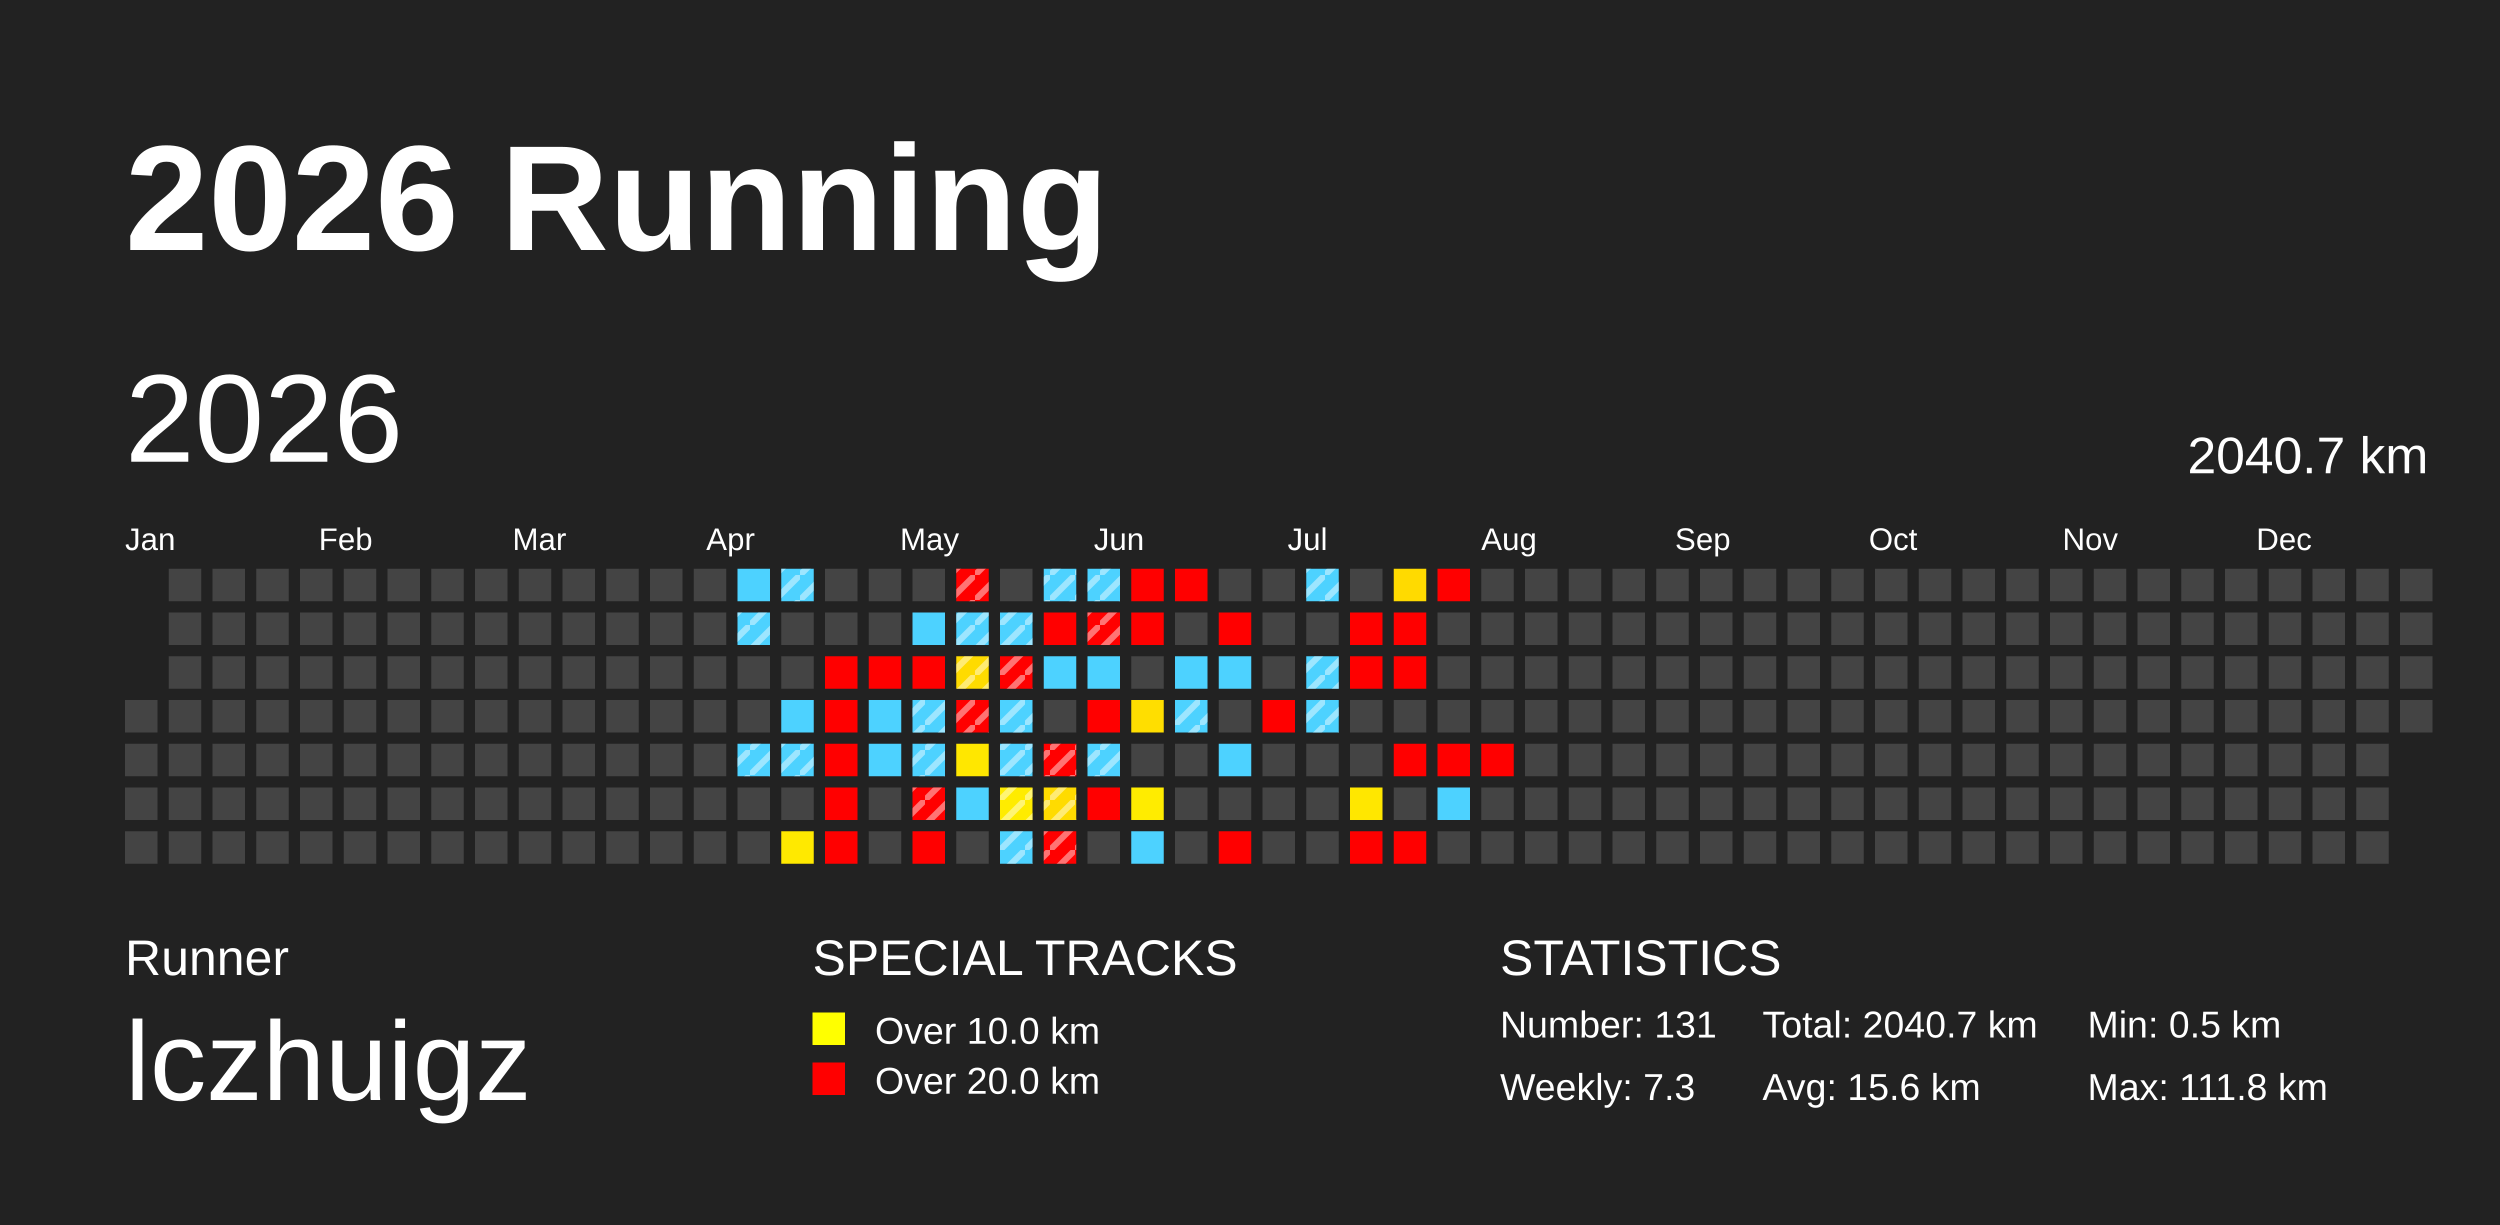
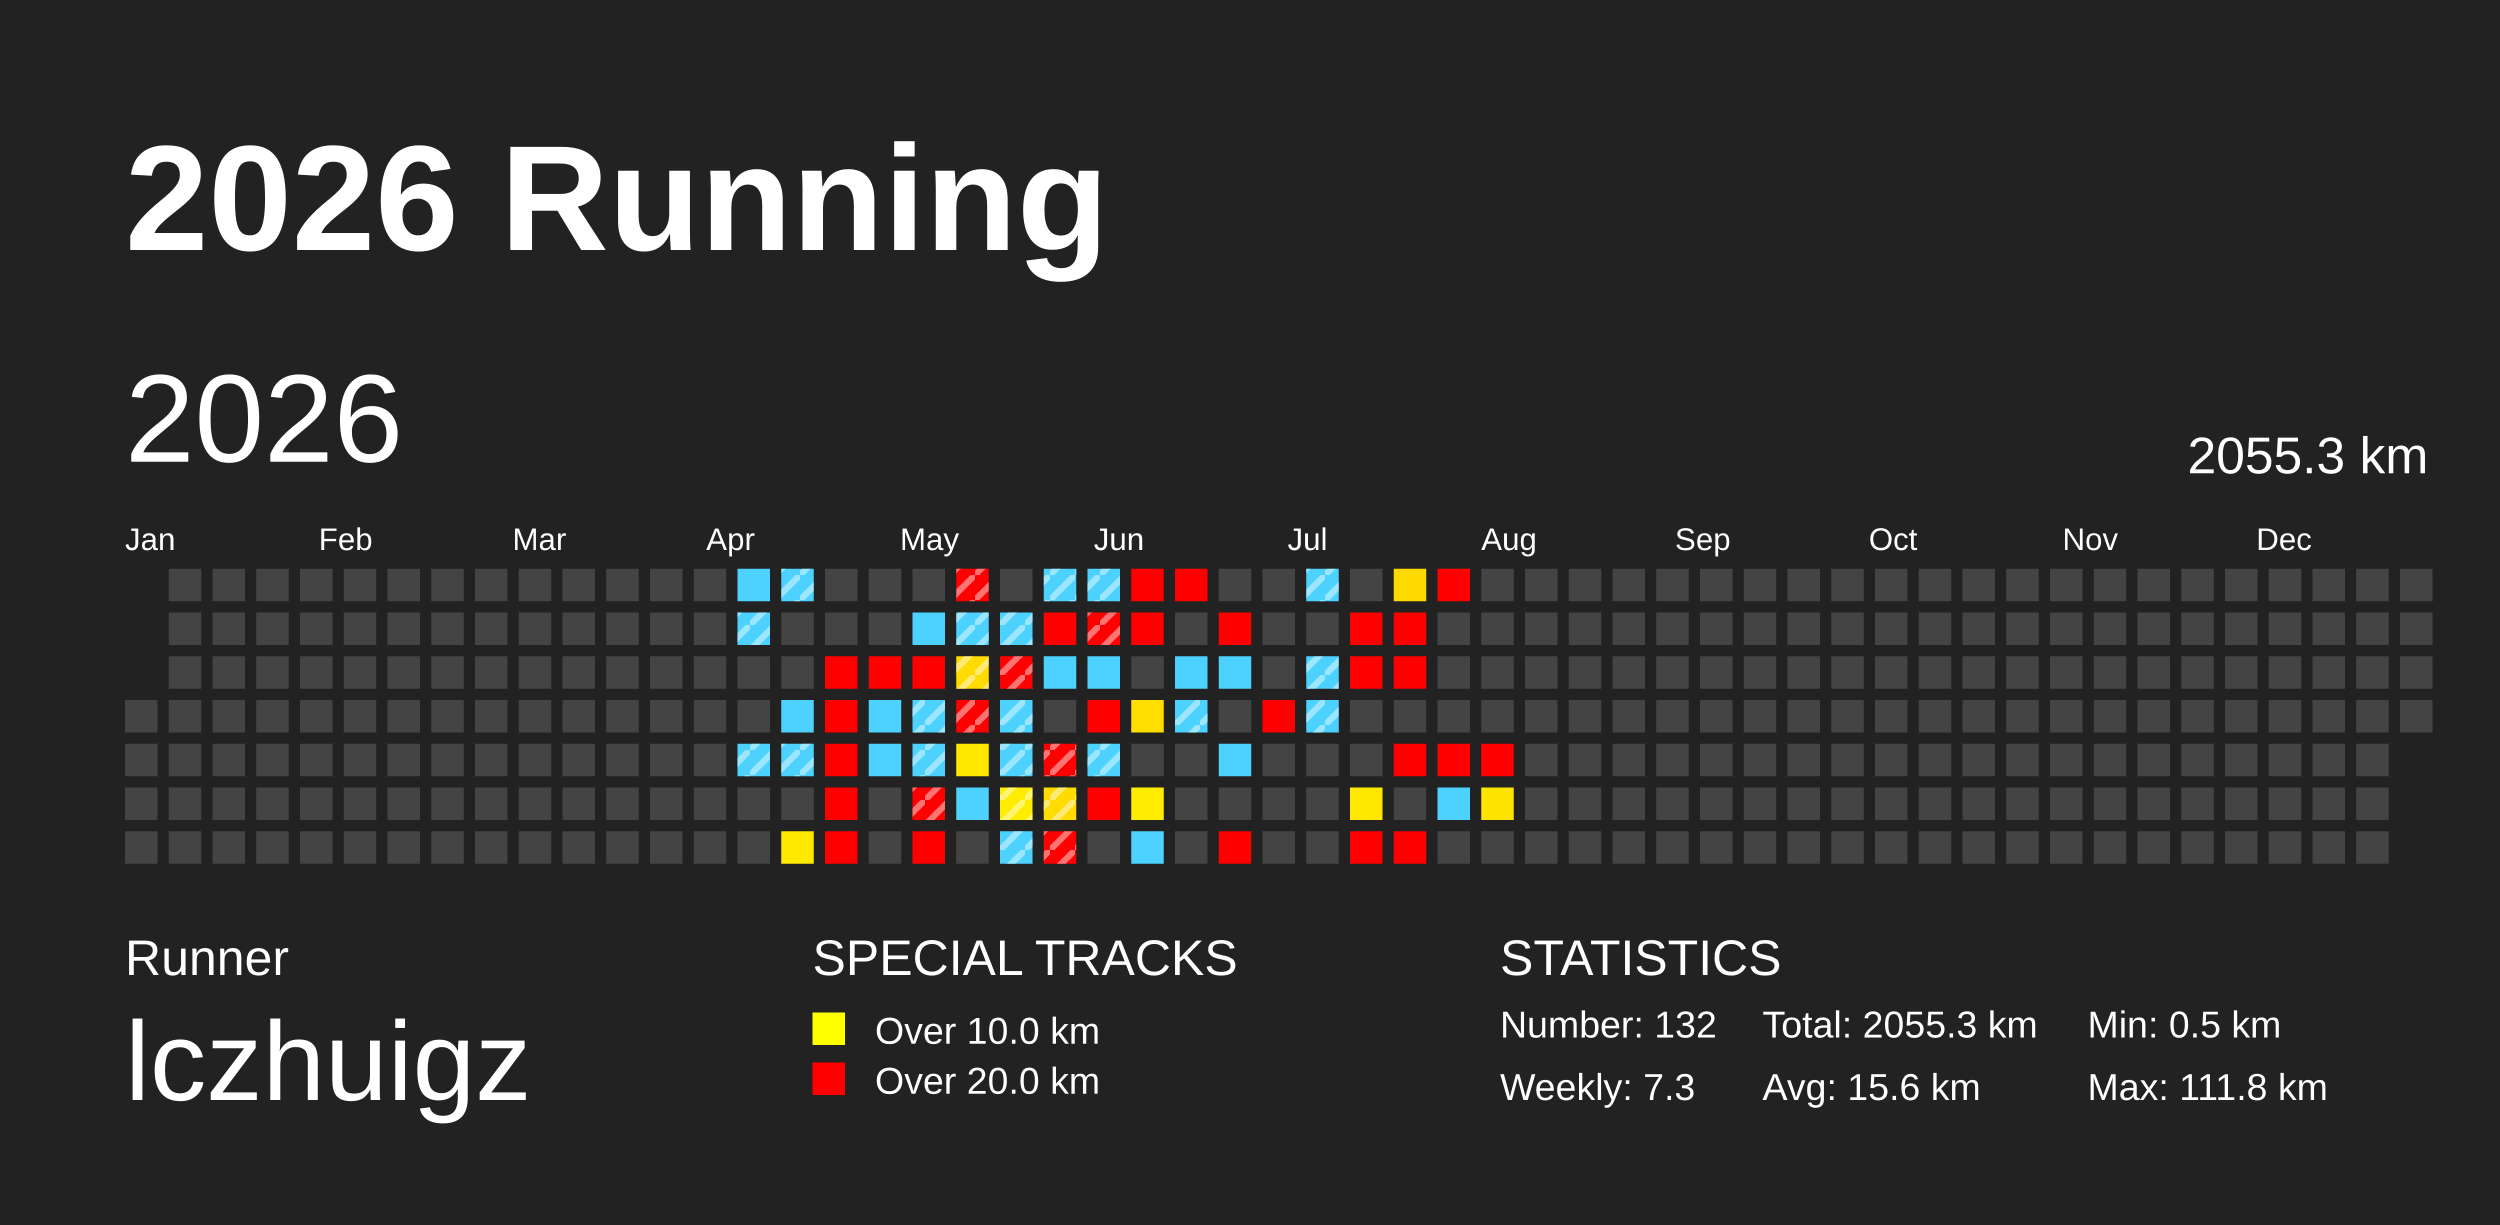
<svg xmlns="http://www.w3.org/2000/svg" baseProfile="full" height="98mm" version="1.1" viewBox="0,0,200,98" width="200mm">
  <defs>
    <pattern height="2" id="indoor-stripe" patternUnits="userSpaceOnUse" width="2">
      <line stroke="white" stroke-opacity="0.45" stroke-width="0.5" x1="0" x2="2" y1="2" y2="0" />
    </pattern>
  </defs>
  <rect fill="#222222" height="98" width="200" x="0" y="0" />
  <text fill="#FFFFFF" style="font-size:12px; font-family:Arial; font-weight:bold;" x="10" y="20">2026 Running</text>
  <text fill="#FFFFFF" style="font-size:4px; font-family:Arial" x="10" y="78">Runner</text>
  <text fill="#FFFFFF" style="font-size:9px; font-family:Arial" x="10" y="88">lczhuigz</text>
  <text fill="#FFFFFF" style="font-size:4px; font-family:Arial" x="65" y="78">SPECIAL TRACKS</text>
  <rect fill="yellow" height="2.6" width="2.6" x="65" y="81" />
  <text fill="#FFFFFF" style="font-size:3px; font-family:Arial" x="70" y="83.5">Over 10.0 km</text>
  <rect fill="red" height="2.6" width="2.6" x="65" y="85" />
  <text fill="#FFFFFF" style="font-size:3px; font-family:Arial" x="70" y="87.5">Over 20.0 km</text>
  <text fill="#FFFFFF" style="font-size:4px; font-family:Arial" x="120" y="78">STATISTICS</text>
-   <text fill="#FFFFFF" style="font-size:3px; font-family:Arial" x="120" y="83">Number: 131</text>
+   <text fill="#FFFFFF" style="font-size:3px; font-family:Arial" x="120" y="83">Number: 132</text>
  <text fill="#FFFFFF" style="font-size:3px; font-family:Arial" x="120" y="88">Weekly: 7.3</text>
-   <text fill="#FFFFFF" style="font-size:3px; font-family:Arial" x="141" y="83">Total: 2040.7 km</text>
+   <text fill="#FFFFFF" style="font-size:3px; font-family:Arial" x="141" y="83">Total: 2055.3 km</text>
  <text fill="#FFFFFF" style="font-size:3px; font-family:Arial" x="141" y="88">Avg: 15.6 km</text>
  <text fill="#FFFFFF" style="font-size:3px; font-family:Arial" x="167" y="83">Min: 0.5 km</text>
  <text fill="#FFFFFF" style="font-size:3px; font-family:Arial" x="167" y="88">Max: 111.8 km</text>
  <text dominant-baseline="hanging" fill="#FFFFFF" style="font-size:10.0px; font-family:Arial;" x="10" y="30">2026</text>
-   <text dominant-baseline="hanging" fill="#FFFFFF" style="font-size:4.125px; font-family:Arial;" x="175" y="35">2040.7 km</text>
+   <text dominant-baseline="hanging" fill="#FFFFFF" style="font-size:4.125px; font-family:Arial;" x="175" y="35">2055.3 km</text>
  <text fill="#FFFFFF" style="font-size:2.5px; font-family:Arial" x="10.0" y="44">Jan</text>
  <text fill="#FFFFFF" style="font-size:2.5px; font-family:Arial" x="25.5" y="44">Feb</text>
  <text fill="#FFFFFF" style="font-size:2.5px; font-family:Arial" x="41.0" y="44">Mar</text>
  <text fill="#FFFFFF" style="font-size:2.5px; font-family:Arial" x="56.5" y="44">Apr</text>
  <text fill="#FFFFFF" style="font-size:2.5px; font-family:Arial" x="72.0" y="44">May</text>
  <text fill="#FFFFFF" style="font-size:2.5px; font-family:Arial" x="87.5" y="44">Jun</text>
  <text fill="#FFFFFF" style="font-size:2.5px; font-family:Arial" x="103.0" y="44">Jul</text>
  <text fill="#FFFFFF" style="font-size:2.5px; font-family:Arial" x="118.5" y="44">Aug</text>
  <text fill="#FFFFFF" style="font-size:2.5px; font-family:Arial" x="134.0" y="44">Sep</text>
  <text fill="#FFFFFF" style="font-size:2.5px; font-family:Arial" x="149.5" y="44">Oct</text>
  <text fill="#FFFFFF" style="font-size:2.5px; font-family:Arial" x="165.0" y="44">Nov</text>
  <text fill="#FFFFFF" style="font-size:2.5px; font-family:Arial" x="180.5" y="44">Dec</text>
  <rect fill="#444444" height="2.6" width="2.6" x="10.0" y="56.0" />
  <rect fill="#444444" height="2.6" width="2.6" x="10.0" y="59.5" />
  <rect fill="#444444" height="2.6" width="2.6" x="10.0" y="63.0" />
  <rect fill="#444444" height="2.6" width="2.6" x="10.0" y="66.5" />
  <rect fill="#444444" height="2.6" width="2.6" x="13.5" y="45.5" />
  <rect fill="#444444" height="2.6" width="2.6" x="13.5" y="49.0" />
  <rect fill="#444444" height="2.6" width="2.6" x="13.5" y="52.5" />
  <rect fill="#444444" height="2.6" width="2.6" x="13.5" y="56.0" />
  <rect fill="#444444" height="2.6" width="2.6" x="13.5" y="59.5" />
  <rect fill="#444444" height="2.6" width="2.6" x="13.5" y="63.0" />
  <rect fill="#444444" height="2.6" width="2.6" x="13.5" y="66.5" />
  <rect fill="#444444" height="2.6" width="2.6" x="17.0" y="45.5" />
  <rect fill="#444444" height="2.6" width="2.6" x="17.0" y="49.0" />
  <rect fill="#444444" height="2.6" width="2.6" x="17.0" y="52.5" />
  <rect fill="#444444" height="2.6" width="2.6" x="17.0" y="56.0" />
  <rect fill="#444444" height="2.6" width="2.6" x="17.0" y="59.5" />
  <rect fill="#444444" height="2.6" width="2.6" x="17.0" y="63.0" />
  <rect fill="#444444" height="2.6" width="2.6" x="17.0" y="66.5" />
  <rect fill="#444444" height="2.6" width="2.6" x="20.5" y="45.5" />
  <rect fill="#444444" height="2.6" width="2.6" x="20.5" y="49.0" />
  <rect fill="#444444" height="2.6" width="2.6" x="20.5" y="52.5" />
  <rect fill="#444444" height="2.6" width="2.6" x="20.5" y="56.0" />
  <rect fill="#444444" height="2.6" width="2.6" x="20.5" y="59.5" />
  <rect fill="#444444" height="2.6" width="2.6" x="20.5" y="63.0" />
  <rect fill="#444444" height="2.6" width="2.6" x="20.5" y="66.5" />
  <rect fill="#444444" height="2.6" width="2.6" x="24.0" y="45.5" />
  <rect fill="#444444" height="2.6" width="2.6" x="24.0" y="49.0" />
  <rect fill="#444444" height="2.6" width="2.6" x="24.0" y="52.5" />
  <rect fill="#444444" height="2.6" width="2.6" x="24.0" y="56.0" />
  <rect fill="#444444" height="2.6" width="2.6" x="24.0" y="59.5" />
  <rect fill="#444444" height="2.6" width="2.6" x="24.0" y="63.0" />
  <rect fill="#444444" height="2.6" width="2.6" x="24.0" y="66.5" />
  <rect fill="#444444" height="2.6" width="2.6" x="27.5" y="45.5" />
  <rect fill="#444444" height="2.6" width="2.6" x="27.5" y="49.0" />
  <rect fill="#444444" height="2.6" width="2.6" x="27.5" y="52.5" />
  <rect fill="#444444" height="2.6" width="2.6" x="27.5" y="56.0" />
  <rect fill="#444444" height="2.6" width="2.6" x="27.5" y="59.5" />
  <rect fill="#444444" height="2.6" width="2.6" x="27.5" y="63.0" />
  <rect fill="#444444" height="2.6" width="2.6" x="27.5" y="66.5" />
  <rect fill="#444444" height="2.6" width="2.6" x="31.0" y="45.5" />
  <rect fill="#444444" height="2.6" width="2.6" x="31.0" y="49.0" />
  <rect fill="#444444" height="2.6" width="2.6" x="31.0" y="52.5" />
  <rect fill="#444444" height="2.6" width="2.6" x="31.0" y="56.0" />
  <rect fill="#444444" height="2.6" width="2.6" x="31.0" y="59.5" />
  <rect fill="#444444" height="2.6" width="2.6" x="31.0" y="63.0" />
  <rect fill="#444444" height="2.6" width="2.6" x="31.0" y="66.5" />
  <rect fill="#444444" height="2.6" width="2.6" x="34.5" y="45.5" />
  <rect fill="#444444" height="2.6" width="2.6" x="34.5" y="49.0" />
  <rect fill="#444444" height="2.6" width="2.6" x="34.5" y="52.5" />
  <rect fill="#444444" height="2.6" width="2.6" x="34.5" y="56.0" />
  <rect fill="#444444" height="2.6" width="2.6" x="34.5" y="59.5" />
  <rect fill="#444444" height="2.6" width="2.6" x="34.5" y="63.0" />
  <rect fill="#444444" height="2.6" width="2.6" x="34.5" y="66.5" />
  <rect fill="#444444" height="2.6" width="2.6" x="38.0" y="45.5" />
  <rect fill="#444444" height="2.6" width="2.6" x="38.0" y="49.0" />
  <rect fill="#444444" height="2.6" width="2.6" x="38.0" y="52.5" />
  <rect fill="#444444" height="2.6" width="2.6" x="38.0" y="56.0" />
  <rect fill="#444444" height="2.6" width="2.6" x="38.0" y="59.5" />
  <rect fill="#444444" height="2.6" width="2.6" x="38.0" y="63.0" />
  <rect fill="#444444" height="2.6" width="2.6" x="38.0" y="66.5" />
  <rect fill="#444444" height="2.6" width="2.6" x="41.5" y="45.5" />
  <rect fill="#444444" height="2.6" width="2.6" x="41.5" y="49.0" />
  <rect fill="#444444" height="2.6" width="2.6" x="41.5" y="52.5" />
  <rect fill="#444444" height="2.6" width="2.6" x="41.5" y="56.0" />
  <rect fill="#444444" height="2.6" width="2.6" x="41.5" y="59.5" />
  <rect fill="#444444" height="2.6" width="2.6" x="41.5" y="63.0" />
  <rect fill="#444444" height="2.6" width="2.6" x="41.5" y="66.5" />
  <rect fill="#444444" height="2.6" width="2.6" x="45.0" y="45.5" />
  <rect fill="#444444" height="2.6" width="2.6" x="45.0" y="49.0" />
  <rect fill="#444444" height="2.6" width="2.6" x="45.0" y="52.5" />
  <rect fill="#444444" height="2.6" width="2.6" x="45.0" y="56.0" />
  <rect fill="#444444" height="2.6" width="2.6" x="45.0" y="59.5" />
  <rect fill="#444444" height="2.6" width="2.6" x="45.0" y="63.0" />
  <rect fill="#444444" height="2.6" width="2.6" x="45.0" y="66.5" />
  <rect fill="#444444" height="2.6" width="2.6" x="48.5" y="45.5" />
  <rect fill="#444444" height="2.6" width="2.6" x="48.5" y="49.0" />
  <rect fill="#444444" height="2.6" width="2.6" x="48.5" y="52.5" />
  <rect fill="#444444" height="2.6" width="2.6" x="48.5" y="56.0" />
  <rect fill="#444444" height="2.6" width="2.6" x="48.5" y="59.5" />
  <rect fill="#444444" height="2.6" width="2.6" x="48.5" y="63.0" />
  <rect fill="#444444" height="2.6" width="2.6" x="48.5" y="66.5" />
  <rect fill="#444444" height="2.6" width="2.6" x="52.0" y="45.5" />
  <rect fill="#444444" height="2.6" width="2.6" x="52.0" y="49.0" />
  <rect fill="#444444" height="2.6" width="2.6" x="52.0" y="52.5" />
  <rect fill="#444444" height="2.6" width="2.6" x="52.0" y="56.0" />
  <rect fill="#444444" height="2.6" width="2.6" x="52.0" y="59.5" />
  <rect fill="#444444" height="2.6" width="2.6" x="52.0" y="63.0" />
  <rect fill="#444444" height="2.6" width="2.6" x="52.0" y="66.5" />
  <rect fill="#444444" height="2.6" width="2.6" x="55.5" y="45.5" />
  <rect fill="#444444" height="2.6" width="2.6" x="55.5" y="49.0" />
  <rect fill="#444444" height="2.6" width="2.6" x="55.5" y="52.5" />
  <rect fill="#444444" height="2.6" width="2.6" x="55.5" y="56.0" />
  <rect fill="#444444" height="2.6" width="2.6" x="55.5" y="59.5" />
  <rect fill="#444444" height="2.6" width="2.6" x="55.5" y="63.0" />
  <rect fill="#444444" height="2.6" width="2.6" x="55.5" y="66.5" />
  <rect fill="#4dd2ff" height="2.6" width="2.6" x="59.0" y="45.5" />
  <rect fill="#4dd2ff" height="2.6" width="2.6" x="59.0" y="49.0" />
  <rect fill="url(#indoor-stripe)" height="2.6" style="pointer-events: none;" width="2.6" x="59.0" y="49.0" />
  <rect fill="#444444" height="2.6" width="2.6" x="59.0" y="52.5" />
  <rect fill="#444444" height="2.6" width="2.6" x="59.0" y="56.0" />
  <rect fill="#4dd2ff" height="2.6" width="2.6" x="59.0" y="59.5" />
  <rect fill="url(#indoor-stripe)" height="2.6" style="pointer-events: none;" width="2.6" x="59.0" y="59.5" />
  <rect fill="#444444" height="2.6" width="2.6" x="59.0" y="63.0" />
  <rect fill="#444444" height="2.6" width="2.6" x="59.0" y="66.5" />
  <rect fill="#4dd2ff" height="2.6" width="2.6" x="62.5" y="45.5" />
  <rect fill="url(#indoor-stripe)" height="2.6" style="pointer-events: none;" width="2.6" x="62.5" y="45.5" />
  <rect fill="#444444" height="2.6" width="2.6" x="62.5" y="49.0" />
  <rect fill="#444444" height="2.6" width="2.6" x="62.5" y="52.5" />
  <rect fill="#4dd2ff" height="2.6" width="2.6" x="62.5" y="56.0" />
  <rect fill="#4dd2ff" height="2.6" width="2.6" x="62.5" y="59.5" />
  <rect fill="url(#indoor-stripe)" height="2.6" style="pointer-events: none;" width="2.6" x="62.5" y="59.5" />
  <rect fill="#444444" height="2.6" width="2.6" x="62.5" y="63.0" />
  <rect fill="#ffe900" height="2.6" width="2.6" x="62.5" y="66.5" />
  <rect fill="#444444" height="2.6" width="2.6" x="66.0" y="45.5" />
  <rect fill="#444444" height="2.6" width="2.6" x="66.0" y="49.0" />
  <rect fill="red" height="2.6" width="2.6" x="66.0" y="52.5" />
  <rect fill="red" height="2.6" width="2.6" x="66.0" y="56.0" />
  <rect fill="red" height="2.6" width="2.6" x="66.0" y="59.5" />
  <rect fill="red" height="2.6" width="2.6" x="66.0" y="63.0" />
  <rect fill="red" height="2.6" width="2.6" x="66.0" y="66.5" />
  <rect fill="#444444" height="2.6" width="2.6" x="69.5" y="45.5" />
  <rect fill="#444444" height="2.6" width="2.6" x="69.5" y="49.0" />
  <rect fill="red" height="2.6" width="2.6" x="69.5" y="52.5" />
  <rect fill="#4dd2ff" height="2.6" width="2.6" x="69.5" y="56.0" />
  <rect fill="#4dd2ff" height="2.6" width="2.6" x="69.5" y="59.5" />
  <rect fill="#444444" height="2.6" width="2.6" x="69.5" y="63.0" />
  <rect fill="#444444" height="2.6" width="2.6" x="69.5" y="66.5" />
  <rect fill="#444444" height="2.6" width="2.6" x="73.0" y="45.5" />
  <rect fill="#4dd2ff" height="2.6" width="2.6" x="73.0" y="49.0" />
  <rect fill="red" height="2.6" width="2.6" x="73.0" y="52.5" />
  <rect fill="#4dd2ff" height="2.6" width="2.6" x="73.0" y="56.0" />
  <rect fill="url(#indoor-stripe)" height="2.6" style="pointer-events: none;" width="2.6" x="73.0" y="56.0" />
  <rect fill="#4dd2ff" height="2.6" width="2.6" x="73.0" y="59.5" />
  <rect fill="url(#indoor-stripe)" height="2.6" style="pointer-events: none;" width="2.6" x="73.0" y="59.5" />
  <rect fill="red" height="2.6" width="2.6" x="73.0" y="63.0" />
  <rect fill="url(#indoor-stripe)" height="2.6" style="pointer-events: none;" width="2.6" x="73.0" y="63.0" />
  <rect fill="red" height="2.6" width="2.6" x="73.0" y="66.5" />
  <rect fill="red" height="2.6" width="2.6" x="76.5" y="45.5" />
  <rect fill="url(#indoor-stripe)" height="2.6" style="pointer-events: none;" width="2.6" x="76.5" y="45.5" />
  <rect fill="#4dd2ff" height="2.6" width="2.6" x="76.5" y="49.0" />
  <rect fill="url(#indoor-stripe)" height="2.6" style="pointer-events: none;" width="2.6" x="76.5" y="49.0" />
  <rect fill="#ffdb00" height="2.6" width="2.6" x="76.5" y="52.5" />
  <rect fill="url(#indoor-stripe)" height="2.6" style="pointer-events: none;" width="2.6" x="76.5" y="52.5" />
  <rect fill="red" height="2.6" width="2.6" x="76.5" y="56.0" />
  <rect fill="url(#indoor-stripe)" height="2.6" style="pointer-events: none;" width="2.6" x="76.5" y="56.0" />
  <rect fill="#ffe700" height="2.6" width="2.6" x="76.5" y="59.5" />
  <rect fill="#4dd2ff" height="2.6" width="2.6" x="76.5" y="63.0" />
  <rect fill="#444444" height="2.6" width="2.6" x="76.5" y="66.5" />
  <rect fill="#444444" height="2.6" width="2.6" x="80.0" y="45.5" />
  <rect fill="#4dd2ff" height="2.6" width="2.6" x="80.0" y="49.0" />
  <rect fill="url(#indoor-stripe)" height="2.6" style="pointer-events: none;" width="2.6" x="80.0" y="49.0" />
  <rect fill="red" height="2.6" width="2.6" x="80.0" y="52.5" />
  <rect fill="url(#indoor-stripe)" height="2.6" style="pointer-events: none;" width="2.6" x="80.0" y="52.5" />
  <rect fill="#4dd2ff" height="2.6" width="2.6" x="80.0" y="56.0" />
  <rect fill="url(#indoor-stripe)" height="2.6" style="pointer-events: none;" width="2.6" x="80.0" y="56.0" />
  <rect fill="#4dd2ff" height="2.6" width="2.6" x="80.0" y="59.5" />
  <rect fill="url(#indoor-stripe)" height="2.6" style="pointer-events: none;" width="2.6" x="80.0" y="59.5" />
  <rect fill="#ffec00" height="2.6" width="2.6" x="80.0" y="63.0" />
  <rect fill="url(#indoor-stripe)" height="2.6" style="pointer-events: none;" width="2.6" x="80.0" y="63.0" />
  <rect fill="#4dd2ff" height="2.6" width="2.6" x="80.0" y="66.5" />
  <rect fill="url(#indoor-stripe)" height="2.6" style="pointer-events: none;" width="2.6" x="80.0" y="66.5" />
  <rect fill="#4dd2ff" height="2.6" width="2.6" x="83.5" y="45.5" />
  <rect fill="url(#indoor-stripe)" height="2.6" style="pointer-events: none;" width="2.6" x="83.5" y="45.5" />
  <rect fill="red" height="2.6" width="2.6" x="83.5" y="49.0" />
  <rect fill="#4dd2ff" height="2.6" width="2.6" x="83.5" y="52.5" />
  <rect fill="#444444" height="2.6" width="2.6" x="83.5" y="56.0" />
  <rect fill="red" height="2.6" width="2.6" x="83.5" y="59.5" />
  <rect fill="url(#indoor-stripe)" height="2.6" style="pointer-events: none;" width="2.6" x="83.5" y="59.5" />
  <rect fill="#ffdb00" height="2.6" width="2.6" x="83.5" y="63.0" />
  <rect fill="url(#indoor-stripe)" height="2.6" style="pointer-events: none;" width="2.6" x="83.5" y="63.0" />
  <rect fill="red" height="2.6" width="2.6" x="83.5" y="66.5" />
  <rect fill="url(#indoor-stripe)" height="2.6" style="pointer-events: none;" width="2.6" x="83.5" y="66.5" />
  <rect fill="#4dd2ff" height="2.6" width="2.6" x="87.0" y="45.5" />
  <rect fill="url(#indoor-stripe)" height="2.6" style="pointer-events: none;" width="2.6" x="87.0" y="45.5" />
  <rect fill="red" height="2.6" width="2.6" x="87.0" y="49.0" />
  <rect fill="url(#indoor-stripe)" height="2.6" style="pointer-events: none;" width="2.6" x="87.0" y="49.0" />
  <rect fill="#4dd2ff" height="2.6" width="2.6" x="87.0" y="52.5" />
  <rect fill="red" height="2.6" width="2.6" x="87.0" y="56.0" />
  <rect fill="#4dd2ff" height="2.6" width="2.6" x="87.0" y="59.5" />
  <rect fill="url(#indoor-stripe)" height="2.6" style="pointer-events: none;" width="2.6" x="87.0" y="59.5" />
  <rect fill="red" height="2.6" width="2.6" x="87.0" y="63.0" />
  <rect fill="#444444" height="2.6" width="2.6" x="87.0" y="66.5" />
  <rect fill="red" height="2.6" width="2.6" x="90.5" y="45.5" />
  <rect fill="red" height="2.6" width="2.6" x="90.5" y="49.0" />
  <rect fill="#444444" height="2.6" width="2.6" x="90.5" y="52.5" />
  <rect fill="#ffde00" height="2.6" width="2.6" x="90.5" y="56.0" />
  <rect fill="#444444" height="2.6" width="2.6" x="90.5" y="59.5" />
  <rect fill="#ffec00" height="2.6" width="2.6" x="90.5" y="63.0" />
  <rect fill="#4dd2ff" height="2.6" width="2.6" x="90.5" y="66.5" />
  <rect fill="red" height="2.6" width="2.6" x="94.0" y="45.5" />
  <rect fill="#444444" height="2.6" width="2.6" x="94.0" y="49.0" />
  <rect fill="#4dd2ff" height="2.6" width="2.6" x="94.0" y="52.5" />
  <rect fill="#4dd2ff" height="2.6" width="2.6" x="94.0" y="56.0" />
  <rect fill="url(#indoor-stripe)" height="2.6" style="pointer-events: none;" width="2.6" x="94.0" y="56.0" />
  <rect fill="#444444" height="2.6" width="2.6" x="94.0" y="59.5" />
  <rect fill="#444444" height="2.6" width="2.6" x="94.0" y="63.0" />
  <rect fill="#444444" height="2.6" width="2.6" x="94.0" y="66.5" />
  <rect fill="#444444" height="2.6" width="2.6" x="97.5" y="45.5" />
  <rect fill="red" height="2.6" width="2.6" x="97.5" y="49.0" />
  <rect fill="#4dd2ff" height="2.6" width="2.6" x="97.5" y="52.5" />
  <rect fill="#444444" height="2.6" width="2.6" x="97.5" y="56.0" />
  <rect fill="#4dd2ff" height="2.6" width="2.6" x="97.5" y="59.5" />
  <rect fill="#444444" height="2.6" width="2.6" x="97.5" y="63.0" />
  <rect fill="red" height="2.6" width="2.6" x="97.5" y="66.5" />
  <rect fill="#444444" height="2.6" width="2.6" x="101.0" y="45.5" />
  <rect fill="#444444" height="2.6" width="2.6" x="101.0" y="49.0" />
  <rect fill="#444444" height="2.6" width="2.6" x="101.0" y="52.5" />
  <rect fill="red" height="2.6" width="2.6" x="101.0" y="56.0" />
  <rect fill="#444444" height="2.6" width="2.6" x="101.0" y="59.5" />
  <rect fill="#444444" height="2.6" width="2.6" x="101.0" y="63.0" />
  <rect fill="#444444" height="2.6" width="2.6" x="101.0" y="66.5" />
  <rect fill="#4dd2ff" height="2.6" width="2.6" x="104.5" y="45.5" />
  <rect fill="url(#indoor-stripe)" height="2.6" style="pointer-events: none;" width="2.6" x="104.5" y="45.5" />
  <rect fill="#444444" height="2.6" width="2.6" x="104.5" y="49.0" />
  <rect fill="#4dd2ff" height="2.6" width="2.6" x="104.5" y="52.5" />
  <rect fill="url(#indoor-stripe)" height="2.6" style="pointer-events: none;" width="2.6" x="104.5" y="52.5" />
  <rect fill="#4dd2ff" height="2.6" width="2.6" x="104.5" y="56.0" />
  <rect fill="url(#indoor-stripe)" height="2.6" style="pointer-events: none;" width="2.6" x="104.5" y="56.0" />
  <rect fill="#444444" height="2.6" width="2.6" x="104.5" y="59.5" />
  <rect fill="#444444" height="2.6" width="2.6" x="104.5" y="63.0" />
  <rect fill="#444444" height="2.6" width="2.6" x="104.5" y="66.5" />
  <rect fill="#444444" height="2.6" width="2.6" x="108.0" y="45.5" />
  <rect fill="red" height="2.6" width="2.6" x="108.0" y="49.0" />
  <rect fill="red" height="2.6" width="2.6" x="108.0" y="52.5" />
  <rect fill="#444444" height="2.6" width="2.6" x="108.0" y="56.0" />
  <rect fill="#444444" height="2.6" width="2.6" x="108.0" y="59.5" />
  <rect fill="#ffe700" height="2.6" width="2.6" x="108.0" y="63.0" />
  <rect fill="red" height="2.6" width="2.6" x="108.0" y="66.5" />
  <rect fill="#ffda00" height="2.6" width="2.6" x="111.5" y="45.5" />
  <rect fill="red" height="2.6" width="2.6" x="111.5" y="49.0" />
  <rect fill="red" height="2.6" width="2.6" x="111.5" y="52.5" />
  <rect fill="#444444" height="2.6" width="2.6" x="111.5" y="56.0" />
  <rect fill="red" height="2.6" width="2.6" x="111.5" y="59.5" />
  <rect fill="#444444" height="2.6" width="2.6" x="111.5" y="63.0" />
  <rect fill="red" height="2.6" width="2.6" x="111.5" y="66.5" />
  <rect fill="red" height="2.6" width="2.6" x="115.0" y="45.5" />
  <rect fill="#444444" height="2.6" width="2.6" x="115.0" y="49.0" />
  <rect fill="#444444" height="2.6" width="2.6" x="115.0" y="52.5" />
  <rect fill="#444444" height="2.6" width="2.6" x="115.0" y="56.0" />
  <rect fill="red" height="2.6" width="2.6" x="115.0" y="59.5" />
  <rect fill="#4dd2ff" height="2.6" width="2.6" x="115.0" y="63.0" />
  <rect fill="#444444" height="2.6" width="2.6" x="115.0" y="66.5" />
  <rect fill="#444444" height="2.6" width="2.6" x="118.5" y="45.5" />
  <rect fill="#444444" height="2.6" width="2.6" x="118.5" y="49.0" />
  <rect fill="#444444" height="2.6" width="2.6" x="118.5" y="52.5" />
  <rect fill="#444444" height="2.6" width="2.6" x="118.5" y="56.0" />
  <rect fill="red" height="2.6" width="2.6" x="118.5" y="59.5" />
-   <rect fill="#444444" height="2.6" width="2.6" x="118.5" y="63.0" />
+   <rect fill="#ffe400" height="2.6" width="2.6" x="118.5" y="63.0" />
  <rect fill="#444444" height="2.6" width="2.6" x="118.5" y="66.5" />
  <rect fill="#444444" height="2.6" width="2.6" x="122.0" y="45.5" />
  <rect fill="#444444" height="2.6" width="2.6" x="122.0" y="49.0" />
  <rect fill="#444444" height="2.6" width="2.6" x="122.0" y="52.5" />
  <rect fill="#444444" height="2.6" width="2.6" x="122.0" y="56.0" />
  <rect fill="#444444" height="2.6" width="2.6" x="122.0" y="59.5" />
  <rect fill="#444444" height="2.6" width="2.6" x="122.0" y="63.0" />
  <rect fill="#444444" height="2.6" width="2.6" x="122.0" y="66.5" />
  <rect fill="#444444" height="2.6" width="2.6" x="125.5" y="45.5" />
  <rect fill="#444444" height="2.6" width="2.6" x="125.5" y="49.0" />
  <rect fill="#444444" height="2.6" width="2.6" x="125.5" y="52.5" />
  <rect fill="#444444" height="2.6" width="2.6" x="125.5" y="56.0" />
  <rect fill="#444444" height="2.6" width="2.6" x="125.5" y="59.5" />
  <rect fill="#444444" height="2.6" width="2.6" x="125.5" y="63.0" />
  <rect fill="#444444" height="2.6" width="2.6" x="125.5" y="66.5" />
  <rect fill="#444444" height="2.6" width="2.6" x="129.0" y="45.5" />
  <rect fill="#444444" height="2.6" width="2.6" x="129.0" y="49.0" />
  <rect fill="#444444" height="2.6" width="2.6" x="129.0" y="52.5" />
  <rect fill="#444444" height="2.6" width="2.6" x="129.0" y="56.0" />
  <rect fill="#444444" height="2.6" width="2.6" x="129.0" y="59.5" />
  <rect fill="#444444" height="2.6" width="2.6" x="129.0" y="63.0" />
  <rect fill="#444444" height="2.6" width="2.6" x="129.0" y="66.5" />
  <rect fill="#444444" height="2.6" width="2.6" x="132.5" y="45.5" />
  <rect fill="#444444" height="2.6" width="2.6" x="132.5" y="49.0" />
  <rect fill="#444444" height="2.6" width="2.6" x="132.5" y="52.5" />
  <rect fill="#444444" height="2.6" width="2.6" x="132.5" y="56.0" />
  <rect fill="#444444" height="2.6" width="2.6" x="132.5" y="59.5" />
  <rect fill="#444444" height="2.6" width="2.6" x="132.5" y="63.0" />
  <rect fill="#444444" height="2.6" width="2.6" x="132.5" y="66.5" />
  <rect fill="#444444" height="2.6" width="2.6" x="136.0" y="45.5" />
  <rect fill="#444444" height="2.6" width="2.6" x="136.0" y="49.0" />
  <rect fill="#444444" height="2.6" width="2.6" x="136.0" y="52.5" />
  <rect fill="#444444" height="2.6" width="2.6" x="136.0" y="56.0" />
  <rect fill="#444444" height="2.6" width="2.6" x="136.0" y="59.5" />
  <rect fill="#444444" height="2.6" width="2.6" x="136.0" y="63.0" />
  <rect fill="#444444" height="2.6" width="2.6" x="136.0" y="66.5" />
  <rect fill="#444444" height="2.6" width="2.6" x="139.5" y="45.5" />
  <rect fill="#444444" height="2.6" width="2.6" x="139.5" y="49.0" />
  <rect fill="#444444" height="2.6" width="2.6" x="139.5" y="52.5" />
  <rect fill="#444444" height="2.6" width="2.6" x="139.5" y="56.0" />
  <rect fill="#444444" height="2.6" width="2.6" x="139.5" y="59.5" />
  <rect fill="#444444" height="2.6" width="2.6" x="139.5" y="63.0" />
  <rect fill="#444444" height="2.6" width="2.6" x="139.5" y="66.5" />
  <rect fill="#444444" height="2.6" width="2.6" x="143.0" y="45.5" />
  <rect fill="#444444" height="2.6" width="2.6" x="143.0" y="49.0" />
  <rect fill="#444444" height="2.6" width="2.6" x="143.0" y="52.5" />
  <rect fill="#444444" height="2.6" width="2.6" x="143.0" y="56.0" />
  <rect fill="#444444" height="2.6" width="2.6" x="143.0" y="59.5" />
  <rect fill="#444444" height="2.6" width="2.6" x="143.0" y="63.0" />
  <rect fill="#444444" height="2.6" width="2.6" x="143.0" y="66.5" />
  <rect fill="#444444" height="2.6" width="2.6" x="146.5" y="45.5" />
  <rect fill="#444444" height="2.6" width="2.6" x="146.5" y="49.0" />
  <rect fill="#444444" height="2.6" width="2.6" x="146.5" y="52.5" />
  <rect fill="#444444" height="2.6" width="2.6" x="146.5" y="56.0" />
  <rect fill="#444444" height="2.6" width="2.6" x="146.5" y="59.5" />
  <rect fill="#444444" height="2.6" width="2.6" x="146.5" y="63.0" />
  <rect fill="#444444" height="2.6" width="2.6" x="146.5" y="66.5" />
  <rect fill="#444444" height="2.6" width="2.6" x="150.0" y="45.5" />
  <rect fill="#444444" height="2.6" width="2.6" x="150.0" y="49.0" />
  <rect fill="#444444" height="2.6" width="2.6" x="150.0" y="52.5" />
  <rect fill="#444444" height="2.6" width="2.6" x="150.0" y="56.0" />
  <rect fill="#444444" height="2.6" width="2.6" x="150.0" y="59.5" />
  <rect fill="#444444" height="2.6" width="2.6" x="150.0" y="63.0" />
  <rect fill="#444444" height="2.6" width="2.6" x="150.0" y="66.5" />
  <rect fill="#444444" height="2.6" width="2.6" x="153.5" y="45.5" />
  <rect fill="#444444" height="2.6" width="2.6" x="153.5" y="49.0" />
  <rect fill="#444444" height="2.6" width="2.6" x="153.5" y="52.5" />
  <rect fill="#444444" height="2.6" width="2.6" x="153.5" y="56.0" />
  <rect fill="#444444" height="2.6" width="2.6" x="153.5" y="59.5" />
  <rect fill="#444444" height="2.6" width="2.6" x="153.5" y="63.0" />
  <rect fill="#444444" height="2.6" width="2.6" x="153.5" y="66.5" />
  <rect fill="#444444" height="2.6" width="2.6" x="157.0" y="45.5" />
  <rect fill="#444444" height="2.6" width="2.6" x="157.0" y="49.0" />
  <rect fill="#444444" height="2.6" width="2.6" x="157.0" y="52.5" />
  <rect fill="#444444" height="2.6" width="2.6" x="157.0" y="56.0" />
  <rect fill="#444444" height="2.6" width="2.6" x="157.0" y="59.5" />
  <rect fill="#444444" height="2.6" width="2.6" x="157.0" y="63.0" />
  <rect fill="#444444" height="2.6" width="2.6" x="157.0" y="66.5" />
  <rect fill="#444444" height="2.6" width="2.6" x="160.5" y="45.5" />
  <rect fill="#444444" height="2.6" width="2.6" x="160.5" y="49.0" />
  <rect fill="#444444" height="2.6" width="2.6" x="160.5" y="52.5" />
  <rect fill="#444444" height="2.6" width="2.6" x="160.5" y="56.0" />
  <rect fill="#444444" height="2.6" width="2.6" x="160.5" y="59.5" />
  <rect fill="#444444" height="2.6" width="2.6" x="160.5" y="63.0" />
  <rect fill="#444444" height="2.6" width="2.6" x="160.5" y="66.5" />
  <rect fill="#444444" height="2.6" width="2.6" x="164.0" y="45.5" />
  <rect fill="#444444" height="2.6" width="2.6" x="164.0" y="49.0" />
  <rect fill="#444444" height="2.6" width="2.6" x="164.0" y="52.5" />
  <rect fill="#444444" height="2.6" width="2.6" x="164.0" y="56.0" />
  <rect fill="#444444" height="2.6" width="2.6" x="164.0" y="59.5" />
  <rect fill="#444444" height="2.6" width="2.6" x="164.0" y="63.0" />
  <rect fill="#444444" height="2.6" width="2.6" x="164.0" y="66.5" />
  <rect fill="#444444" height="2.6" width="2.6" x="167.5" y="45.5" />
  <rect fill="#444444" height="2.6" width="2.6" x="167.5" y="49.0" />
  <rect fill="#444444" height="2.6" width="2.6" x="167.5" y="52.5" />
  <rect fill="#444444" height="2.6" width="2.6" x="167.5" y="56.0" />
  <rect fill="#444444" height="2.6" width="2.6" x="167.5" y="59.5" />
  <rect fill="#444444" height="2.6" width="2.6" x="167.5" y="63.0" />
  <rect fill="#444444" height="2.6" width="2.6" x="167.5" y="66.5" />
  <rect fill="#444444" height="2.6" width="2.6" x="171.0" y="45.5" />
  <rect fill="#444444" height="2.6" width="2.6" x="171.0" y="49.0" />
  <rect fill="#444444" height="2.6" width="2.6" x="171.0" y="52.5" />
  <rect fill="#444444" height="2.6" width="2.6" x="171.0" y="56.0" />
  <rect fill="#444444" height="2.6" width="2.6" x="171.0" y="59.5" />
  <rect fill="#444444" height="2.6" width="2.6" x="171.0" y="63.0" />
  <rect fill="#444444" height="2.6" width="2.6" x="171.0" y="66.5" />
  <rect fill="#444444" height="2.6" width="2.6" x="174.5" y="45.5" />
  <rect fill="#444444" height="2.6" width="2.6" x="174.5" y="49.0" />
  <rect fill="#444444" height="2.6" width="2.6" x="174.5" y="52.5" />
  <rect fill="#444444" height="2.6" width="2.6" x="174.5" y="56.0" />
  <rect fill="#444444" height="2.6" width="2.6" x="174.5" y="59.5" />
  <rect fill="#444444" height="2.6" width="2.6" x="174.5" y="63.0" />
  <rect fill="#444444" height="2.6" width="2.6" x="174.5" y="66.5" />
  <rect fill="#444444" height="2.6" width="2.6" x="178.0" y="45.5" />
  <rect fill="#444444" height="2.6" width="2.6" x="178.0" y="49.0" />
  <rect fill="#444444" height="2.6" width="2.6" x="178.0" y="52.5" />
  <rect fill="#444444" height="2.6" width="2.6" x="178.0" y="56.0" />
  <rect fill="#444444" height="2.6" width="2.6" x="178.0" y="59.5" />
  <rect fill="#444444" height="2.6" width="2.6" x="178.0" y="63.0" />
  <rect fill="#444444" height="2.6" width="2.6" x="178.0" y="66.5" />
  <rect fill="#444444" height="2.6" width="2.6" x="181.5" y="45.5" />
  <rect fill="#444444" height="2.6" width="2.6" x="181.5" y="49.0" />
  <rect fill="#444444" height="2.6" width="2.6" x="181.5" y="52.5" />
  <rect fill="#444444" height="2.6" width="2.6" x="181.5" y="56.0" />
  <rect fill="#444444" height="2.6" width="2.6" x="181.5" y="59.5" />
  <rect fill="#444444" height="2.6" width="2.6" x="181.5" y="63.0" />
  <rect fill="#444444" height="2.6" width="2.6" x="181.5" y="66.5" />
  <rect fill="#444444" height="2.6" width="2.6" x="185.0" y="45.5" />
  <rect fill="#444444" height="2.6" width="2.6" x="185.0" y="49.0" />
  <rect fill="#444444" height="2.6" width="2.6" x="185.0" y="52.5" />
  <rect fill="#444444" height="2.6" width="2.6" x="185.0" y="56.0" />
  <rect fill="#444444" height="2.6" width="2.6" x="185.0" y="59.5" />
  <rect fill="#444444" height="2.6" width="2.6" x="185.0" y="63.0" />
  <rect fill="#444444" height="2.6" width="2.6" x="185.0" y="66.5" />
  <rect fill="#444444" height="2.6" width="2.6" x="188.5" y="45.5" />
  <rect fill="#444444" height="2.6" width="2.6" x="188.5" y="49.0" />
  <rect fill="#444444" height="2.6" width="2.6" x="188.5" y="52.5" />
  <rect fill="#444444" height="2.6" width="2.6" x="188.5" y="56.0" />
  <rect fill="#444444" height="2.6" width="2.6" x="188.5" y="59.5" />
  <rect fill="#444444" height="2.6" width="2.6" x="188.5" y="63.0" />
  <rect fill="#444444" height="2.6" width="2.6" x="188.5" y="66.5" />
  <rect fill="#444444" height="2.6" width="2.6" x="192.0" y="45.5" />
  <rect fill="#444444" height="2.6" width="2.6" x="192.0" y="49.0" />
  <rect fill="#444444" height="2.6" width="2.6" x="192.0" y="52.5" />
  <rect fill="#444444" height="2.6" width="2.6" x="192.0" y="56.0" />
</svg>
